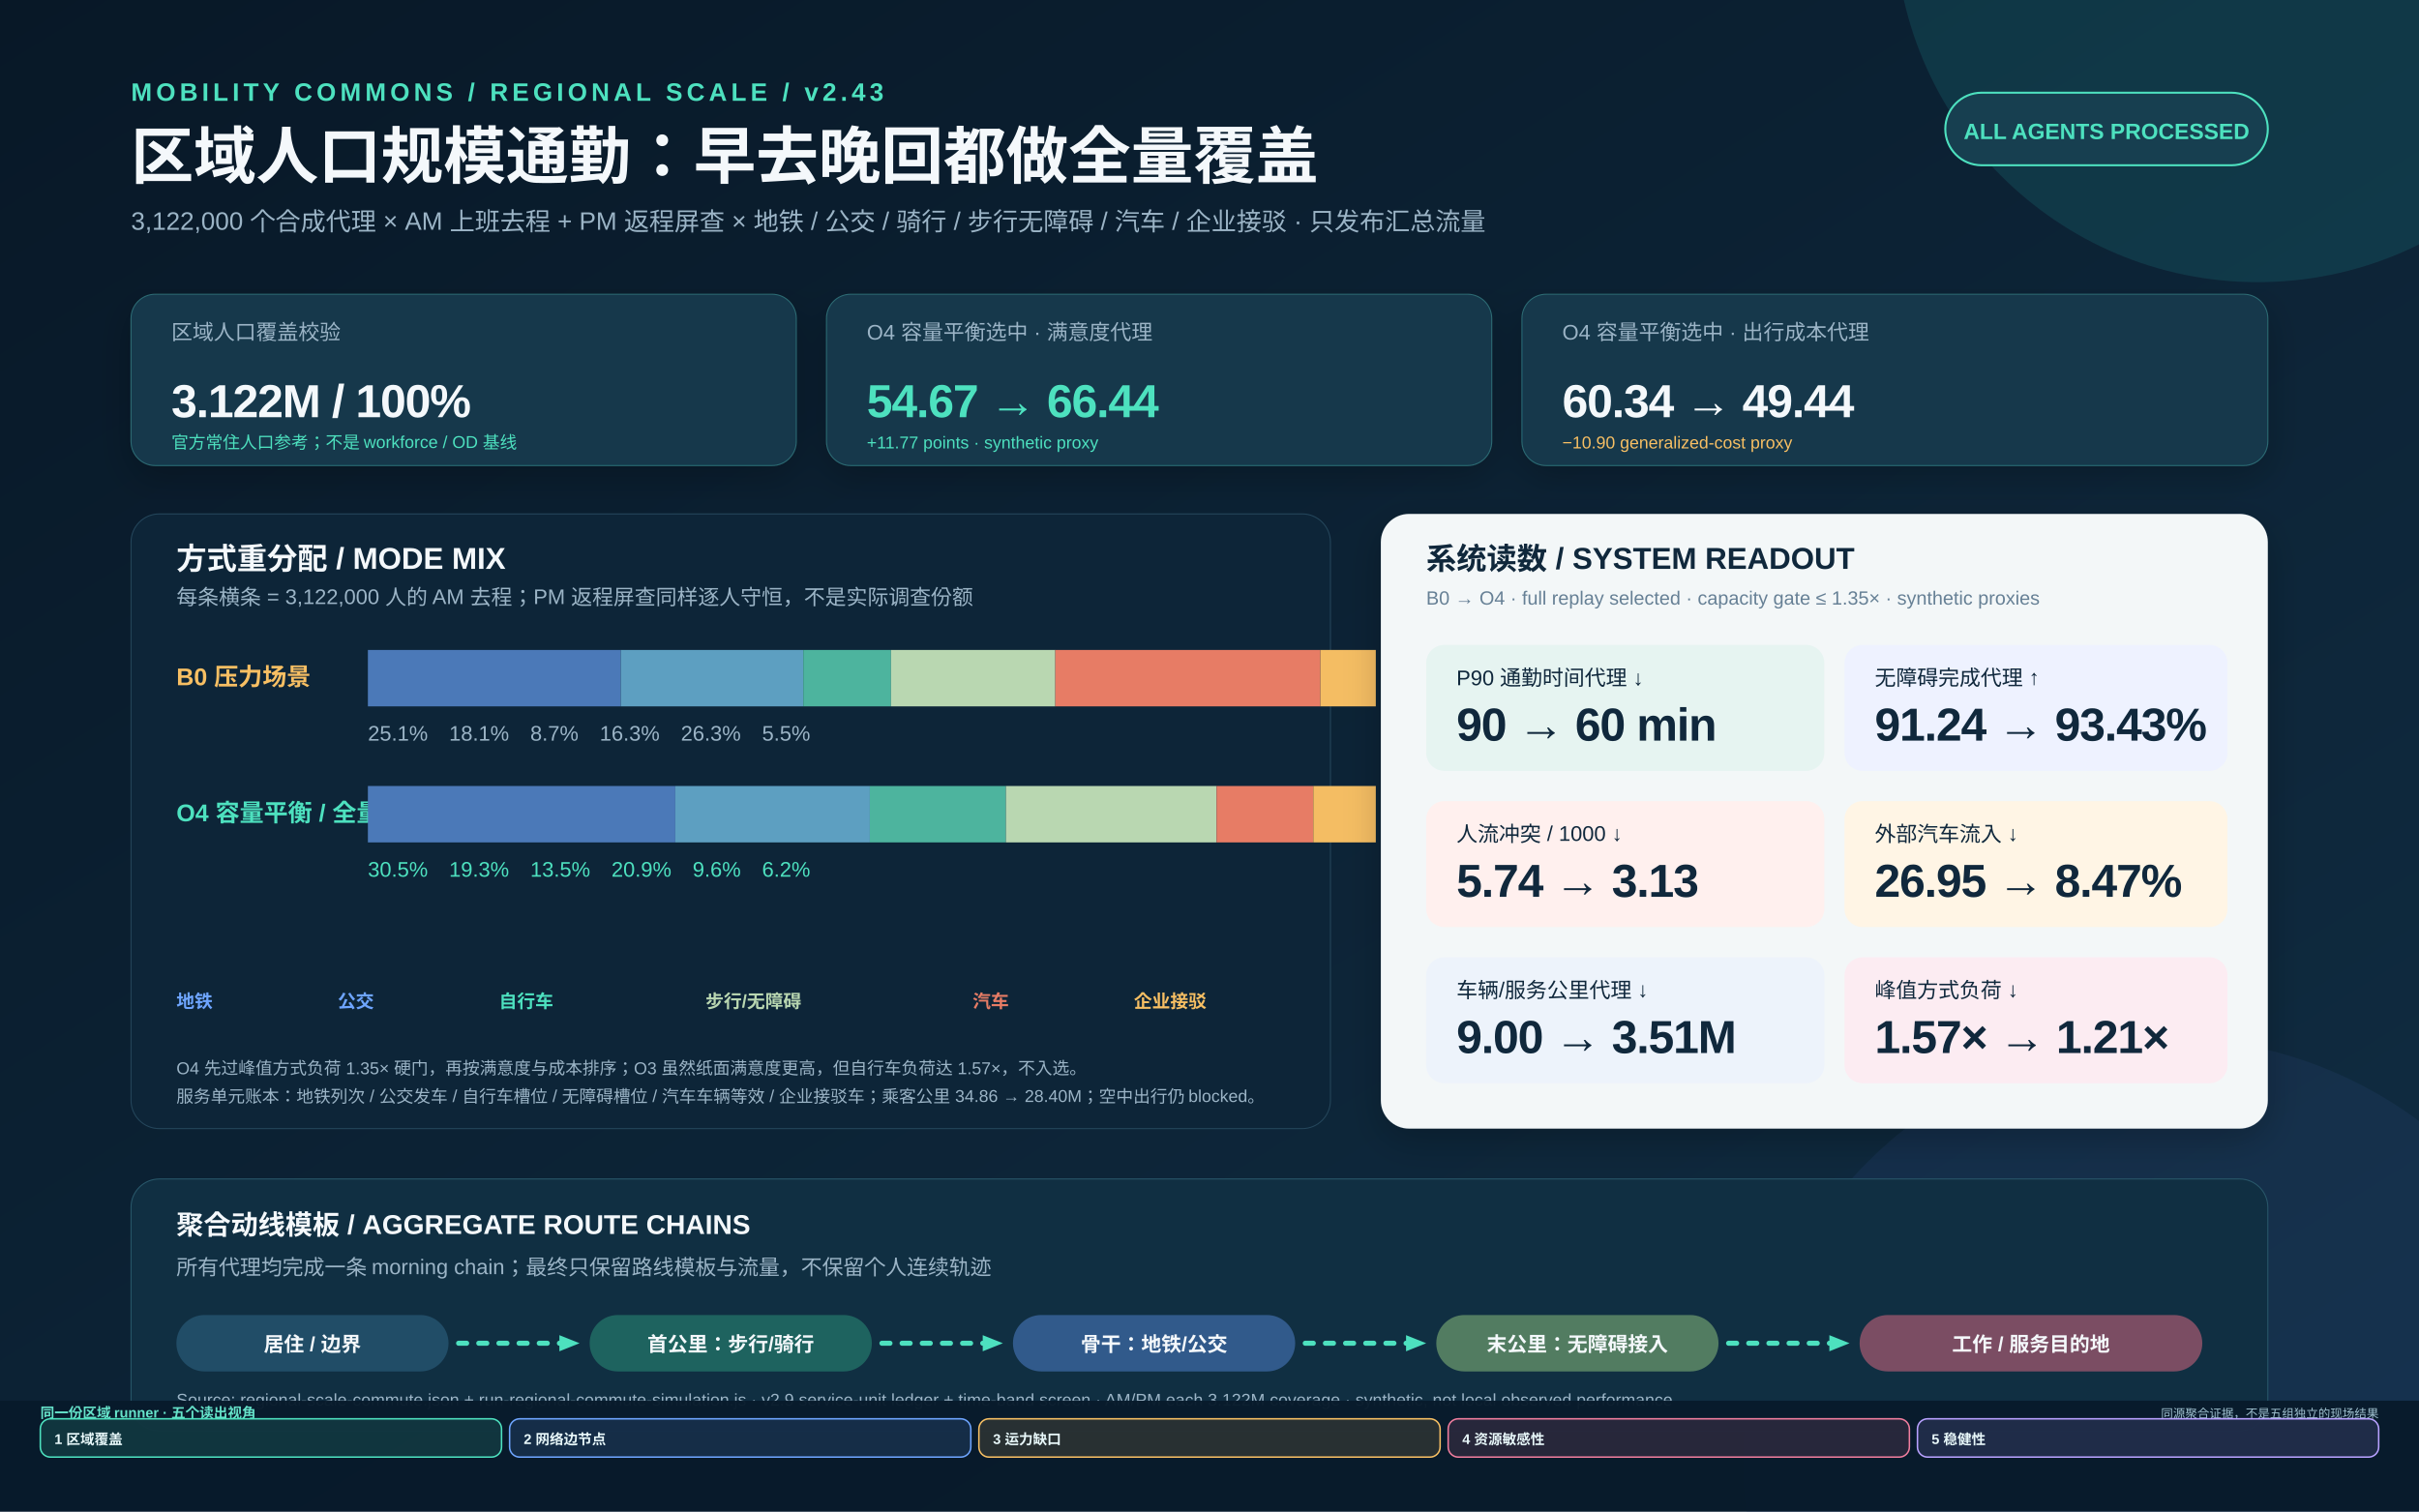
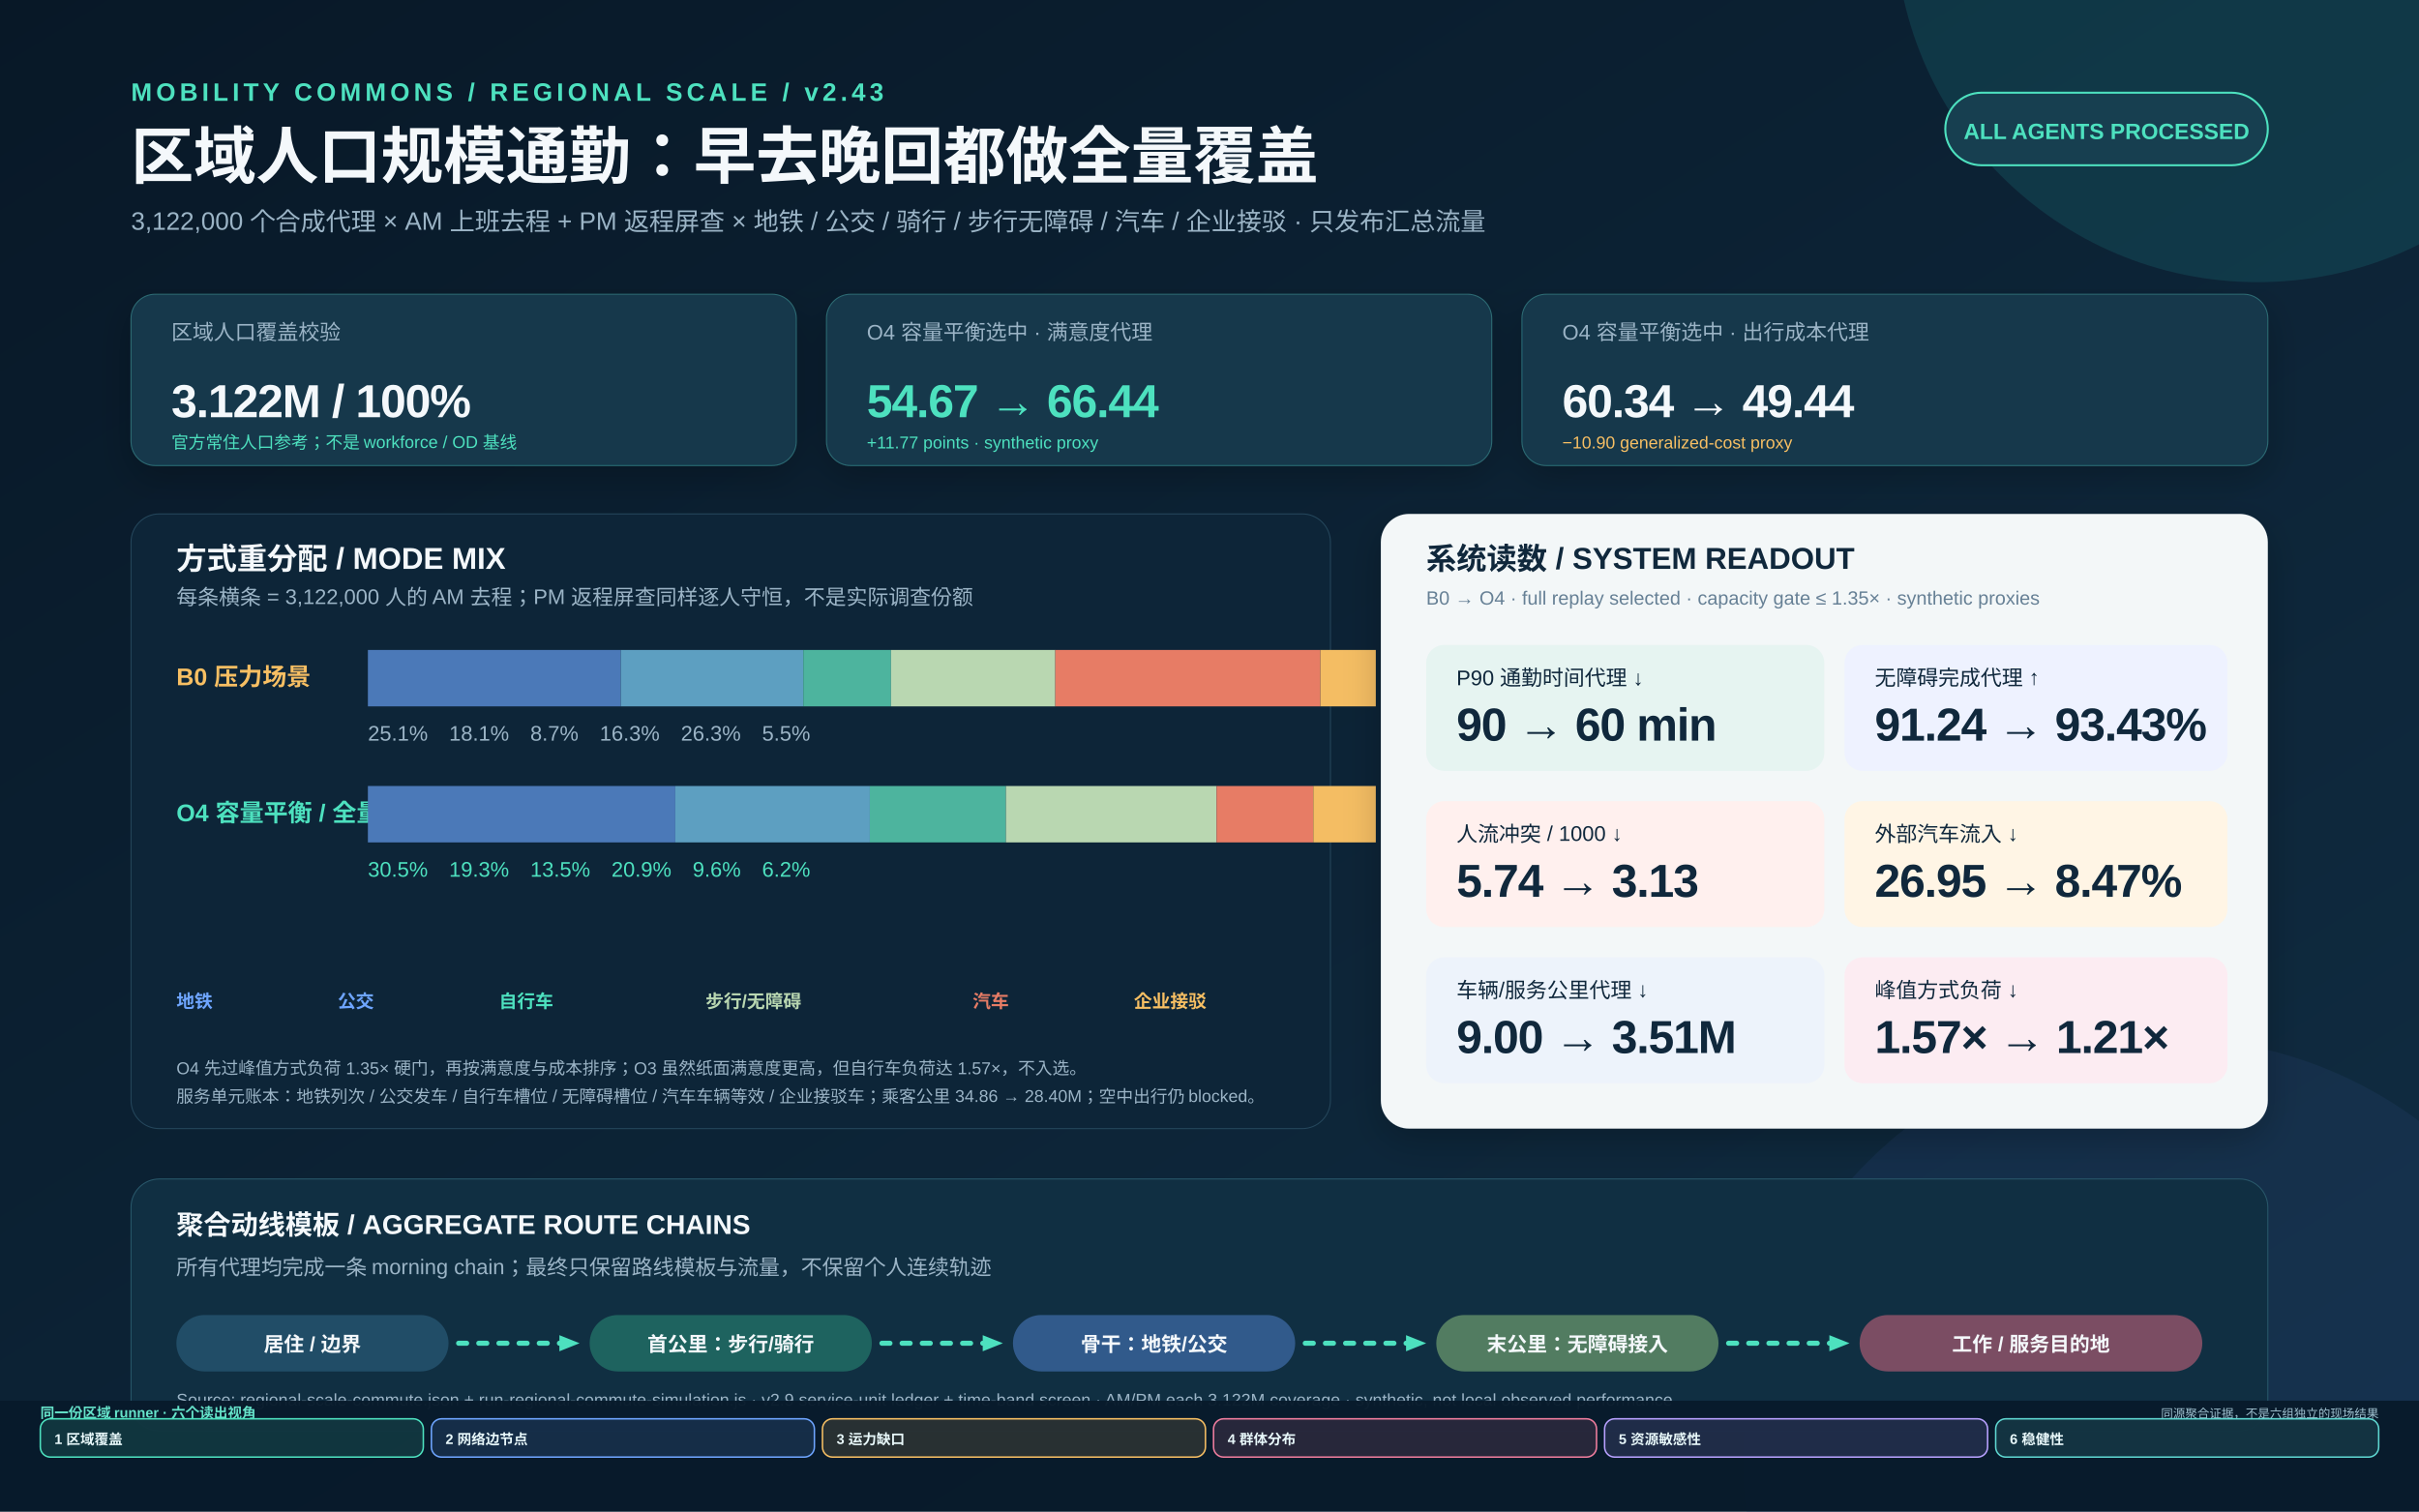
<svg xmlns="http://www.w3.org/2000/svg" width="2400" height="1500" viewBox="0 0 2400 1500" role="img" aria-labelledby="title desc">
  <defs>
    <linearGradient id="bg" x1="0" y1="0" x2="1" y2="1">
      <stop offset="0" stop-color="#081827" />
      <stop offset="1" stop-color="#102d43" />
    </linearGradient>
    <linearGradient id="mint" x1="0" y1="0" x2="1" y2="0">
      <stop offset="0" stop-color="#4de1bf" />
      <stop offset="1" stop-color="#20a89b" />
    </linearGradient>
    <filter id="shadow" x="-10%" y="-10%" width="120%" height="130%">
      <feDropShadow dx="0" dy="12" stdDeviation="18" flood-color="#000" flood-opacity=".22" />
    </filter>
    <style>
      .sans{font-family:PingFang SC,Microsoft YaHei,Arial,sans-serif}.mono{font-family:SFMono-Regular,Menlo,monospace}.white{fill:#f4f8fb}.muted{fill:#9bb4c6}.teal{fill:#4de1bf}.amber{fill:#f7bf63}.pink{fill:#f07d9e}.blue{fill:#6ea5ff}.card{fill:#f3f7f8}.ink{fill:#10283c}.small{font-size:21px}.label{font-size:24px;font-weight:700}.value{font-size:46px;font-weight:800;letter-spacing:-1px}.tiny{font-size:17px}.axis{fill:#7895a9;font-size:18px}.mode{font-size:18px;font-weight:700}.arrow{fill:none;stroke:#4de1bf;stroke-width:5;stroke-linecap:round;stroke-dasharray:8 12}
    </style>
  </defs>
  <rect width="2400" height="1500" fill="url(#bg)" />
  <circle cx="2240" cy="-80" r="360" fill="#1a6f76" opacity=".28" />
  <circle cx="2150" cy="1450" r="420" fill="#294575" opacity=".22" />
  <text x="130" y="100" class="sans teal" font-size="25" font-weight="800" letter-spacing="4">MOBILITY COMMONS / REGIONAL SCALE / v2.43</text>
  <text x="130" y="177" class="sans white" font-size="62" font-weight="800">区域人口规模通勤：早去晚回都做全量覆盖</text>
  <text x="130" y="228" class="sans muted" font-size="25">3,122,000 个合成代理 × AM 上班去程 + PM 返程屏查 × 地铁 / 公交 / 骑行 / 步行无障碍 / 汽车 / 企业接驳 · 只发布汇总流量</text>
  <rect x="1930" y="92" width="320" height="72" rx="36" fill="#173f50" stroke="#4de1bf" stroke-width="2" />
  <text x="2090" y="138" text-anchor="middle" class="sans teal" font-size="22" font-weight="800">ALL AGENTS PROCESSED</text>
  <g filter="url(#shadow)">
    <rect x="130" y="292" width="660" height="170" rx="24" fill="#12384c" stroke="#2e6b73" />
    <rect x="820" y="292" width="660" height="170" rx="24" fill="#12384c" stroke="#2e6b73" />
    <rect x="1510" y="292" width="740" height="170" rx="24" fill="#12384c" stroke="#2e6b73" />
  </g>
  <text x="170" y="337" class="sans muted small">区域人口覆盖校验</text>
  <text x="170" y="414" class="sans white value">3.122M / 100%</text>
  <text x="170" y="445" class="sans teal tiny">官方常住人口参考；不是 workforce / OD 基线</text>
  <text x="860" y="337" class="sans muted small">O4 容量平衡选中 · 满意度代理</text>
  <text x="860" y="414" class="sans teal value">54.67 → 66.44</text>
  <text x="860" y="445" class="sans teal tiny">+11.77 points · synthetic proxy</text>
  <text x="1550" y="337" class="sans muted small">O4 容量平衡选中 · 出行成本代理</text>
  <text x="1550" y="414" class="sans white value">60.34 → 49.44</text>
  <text x="1550" y="445" class="sans amber tiny">−10.90 generalized-cost proxy</text>
  <rect x="130" y="510" width="1190" height="610" rx="28" fill="#0d2538" stroke="#24465b" />
  <text x="175" y="565" class="sans white" font-size="30" font-weight="800">方式重分配 / MODE MIX</text>
  <text x="175" y="600" class="sans muted small">每条横条 = 3,122,000 人的 AM 去程；PM 返程屏查同样逐人守恒，不是实际调查份额</text>
  <text x="175" y="680" class="sans amber label">B0 压力场景</text>
  <text x="175" y="815" class="sans teal label">O4 容量平衡 / 全量搜索选中</text>
  <g>
    <rect x="365" y="645" width="251" height="56" fill="#4b79b8" />
    <rect x="616" y="645" width="181" height="56" fill="#5d9fc1" />
    <rect x="797" y="645" width="87" height="56" fill="#4db49e" />
    <rect x="884" y="645" width="163" height="56" fill="#b9d7b1" />
    <rect x="1047" y="645" width="263" height="56" fill="#e77c65" />
    <rect x="1310" y="645" width="55" height="56" fill="#f4bd63" />
    <rect x="365" y="780" width="305" height="56" fill="#4b79b8" />
    <rect x="670" y="780" width="193" height="56" fill="#5d9fc1" />
    <rect x="863" y="780" width="135" height="56" fill="#4db49e" />
    <rect x="998" y="780" width="209" height="56" fill="#b9d7b1" />
    <rect x="1207" y="780" width="96" height="56" fill="#e77c65" />
    <rect x="1303" y="780" width="62" height="56" fill="#f4bd63" />
    <text x="365" y="735" class="sans muted small">25.1%　18.1%　8.7%　16.3%　26.3%　5.5%</text>
    <text x="365" y="870" class="sans teal small">30.5%　19.3%　13.5%　20.9%　9.6%　6.2%</text>
  </g>
  <g class="sans mode">
    <text x="175" y="1000" class="blue">地铁</text>
    <text x="335" y="1000" class="blue">公交</text>
    <text x="495" y="1000" class="teal">自行车</text>
    <text x="700" y="1000" fill="#b9d7b1">步行/无障碍</text>
    <text x="965" y="1000" fill="#e77c65">汽车</text>
    <text x="1125" y="1000" class="amber">企业接驳</text>
  </g>
  <text x="175" y="1066" class="sans muted tiny">O4 先过峰值方式负荷 1.35× 硬门，再按满意度与成本排序；O3 虽然纸面满意度更高，但自行车负荷达 1.57×，不入选。</text>
  <text x="175" y="1094" class="sans muted tiny">服务单元账本：地铁列次 / 公交发车 / 自行车槽位 / 无障碍槽位 / 汽车车辆等效 / 企业接驳车；乘客公里 34.86 → 28.40M；空中出行仍 blocked。</text>
  <rect x="1370" y="510" width="880" height="610" rx="28" fill="#f3f7f8" filter="url(#shadow)" />
  <text x="1415" y="565" class="sans ink" font-size="30" font-weight="800">系统读数 / SYSTEM READOUT</text>
  <text x="1415" y="600" class="sans" fill="#668095" font-size="19">B0 → O4 · full replay selected · capacity gate ≤ 1.35× · synthetic proxies</text>
  <g class="sans">
    <rect x="1415" y="640" width="395" height="125" rx="18" fill="#e6f4f1" />
    <text x="1445" y="680" class="ink small">P90 通勤时间代理 ↓</text>
    <text x="1445" y="735" class="ink value">90 → 60 min</text>
    <rect x="1830" y="640" width="380" height="125" rx="18" fill="#eef2ff" />
    <text x="1860" y="680" class="ink small">无障碍完成代理 ↑</text>
    <text x="1860" y="735" class="ink value">91.24 → 93.43%</text>
    <rect x="1415" y="795" width="395" height="125" rx="18" fill="#fff0ee" />
    <text x="1445" y="835" class="ink small">人流冲突 / 1000 ↓</text>
    <text x="1445" y="890" class="ink value">5.74 → 3.13</text>
    <rect x="1830" y="795" width="380" height="125" rx="18" fill="#fff5e5" />
    <text x="1860" y="835" class="ink small">外部汽车流入 ↓</text>
    <text x="1860" y="890" class="ink value">26.95 → 8.47%</text>
    <rect x="1415" y="950" width="395" height="125" rx="18" fill="#edf3fb" />
    <text x="1445" y="990" class="ink small">车辆/服务公里代理 ↓</text>
    <text x="1445" y="1045" class="ink value">9.00 → 3.51M</text>
    <rect x="1830" y="950" width="380" height="125" rx="18" fill="#fcecf2" />
    <text x="1860" y="990" class="ink small">峰值方式负荷 ↓</text>
    <text x="1860" y="1045" class="ink value">1.57× → 1.21×</text>
  </g>
  <rect x="130" y="1170" width="2120" height="250" rx="28" fill="#102f42" stroke="#28576a" />
  <text x="175" y="1225" class="sans white" font-size="27" font-weight="800">聚合动线模板 / AGGREGATE ROUTE CHAINS</text>
  <text x="175" y="1265" class="sans muted small">所有代理均完成一条 morning chain；最终只保留路线模板与流量，不保留个人连续轨迹</text>
  <g class="sans" font-size="20" font-weight="700">
    <rect x="175" y="1305" width="270" height="56" rx="28" fill="#214d67" />
    <text x="310" y="1341" text-anchor="middle" class="white">居住 / 边界</text>
    <path d="M455 1333 H555" class="arrow" />
    <polygon points="555,1325 575,1333 555,1341" fill="#4de1bf" />
    <rect x="585" y="1305" width="280" height="56" rx="28" fill="#1e635f" />
    <text x="725" y="1341" text-anchor="middle" class="white">首公里：步行/骑行</text>
    <path d="M875 1333 H975" class="arrow" />
    <polygon points="975,1325 995,1333 975,1341" fill="#4de1bf" />
    <rect x="1005" y="1305" width="280" height="56" rx="28" fill="#315a8b" />
    <text x="1145" y="1341" text-anchor="middle" class="white">骨干：地铁/公交</text>
    <path d="M1295 1333 H1395" class="arrow" />
    <polygon points="1395,1325 1415,1333 1395,1341" fill="#4de1bf" />
    <rect x="1425" y="1305" width="280" height="56" rx="28" fill="#527c61" />
    <text x="1565" y="1341" text-anchor="middle" class="white">末公里：无障碍接入</text>
    <path d="M1715 1333 H1815" class="arrow" />
    <polygon points="1815,1325 1835,1333 1815,1341" fill="#4de1bf" />
    <rect x="1845" y="1305" width="340" height="56" rx="28" fill="#7b4d63" />
    <text x="2015" y="1341" text-anchor="middle" class="white">工作 / 服务目的地</text>
  </g>
  <text x="175" y="1395" class="sans muted tiny">Source: regional-scale-commute.json + run-regional-commute-simulation.js · v2.9 service-unit ledger + time-band screen · AM/PM each 3.122M coverage · synthetic, not local observed performance</text>
  <g id="evidence-chain-ribbon">
    <rect x="0" y="1390" width="2400" height="110" fill="#071A2B" opacity=".96" />
-     <text x="40" y="1407" font-family="Arial,sans-serif" font-size="14" font-weight="800" fill="#66E3CA">同一份区域 runner · 五个读出视角</text>
-     <text x="2360" y="1407" text-anchor="end" font-family="Arial,sans-serif" font-size="12" fill="#9FC0CF">同源聚合证据，不是五组独立的现场结果</text>
-     <rect x="40.0" y="1408" width="457.6" height="38" rx="10" fill="#4DE1BF22" stroke="#4DE1BF" stroke-width="1.5" />
+     <text x="40" y="1407" font-family="Arial,sans-serif" font-size="14" font-weight="800" fill="#66E3CA">同一份区域 runner · 六个读出视角</text>
+     <text x="2360" y="1407" text-anchor="end" font-family="Arial,sans-serif" font-size="12" fill="#9FC0CF">同源聚合证据，不是六组独立的现场结果</text>
+     <rect x="40.0" y="1408" width="380.0" height="38" rx="10" fill="#4DE1BF22" stroke="#4DE1BF" stroke-width="1.5" />
    <text x="54.0" y="1433" font-family="Arial,sans-serif" font-size="14" font-weight="800" fill="#E8F8FA">1  区域覆盖</text>
-     <rect x="505.6" y="1408" width="457.6" height="38" rx="10" fill="#6EA5FF22" stroke="#6EA5FF" stroke-width="1.5" />
-     <text x="519.6" y="1433" font-family="Arial,sans-serif" font-size="14" font-weight="800" fill="#E8F8FA">2  网络边节点</text>
-     <rect x="971.2" y="1408" width="457.6" height="38" rx="10" fill="#F7BF6322" stroke="#F7BF63" stroke-width="1.5" />
-     <text x="985.2" y="1433" font-family="Arial,sans-serif" font-size="14" font-weight="800" fill="#E8F8FA">3  运力缺口</text>
-     <rect x="1436.8" y="1408" width="457.6" height="38" rx="10" fill="#F07D9E22" stroke="#F07D9E" stroke-width="1.5" />
-     <text x="1450.8" y="1433" font-family="Arial,sans-serif" font-size="14" font-weight="800" fill="#E8F8FA">4  资源敏感性</text>
-     <rect x="1902.4" y="1408" width="457.6" height="38" rx="10" fill="#B8A1FF22" stroke="#B8A1FF" stroke-width="1.5" />
-     <text x="1916.4" y="1433" font-family="Arial,sans-serif" font-size="14" font-weight="800" fill="#E8F8FA">5  稳健性</text>
+     <rect x="428.0" y="1408" width="380.0" height="38" rx="10" fill="#6EA5FF22" stroke="#6EA5FF" stroke-width="1.5" />
+     <text x="442.0" y="1433" font-family="Arial,sans-serif" font-size="14" font-weight="800" fill="#E8F8FA">2  网络边节点</text>
+     <rect x="816.0" y="1408" width="380.0" height="38" rx="10" fill="#F7BF6322" stroke="#F7BF63" stroke-width="1.5" />
+     <text x="830.0" y="1433" font-family="Arial,sans-serif" font-size="14" font-weight="800" fill="#E8F8FA">3  运力缺口</text>
+     <rect x="1204.0" y="1408" width="380.0" height="38" rx="10" fill="#F07D9E22" stroke="#F07D9E" stroke-width="1.5" />
+     <text x="1218.0" y="1433" font-family="Arial,sans-serif" font-size="14" font-weight="800" fill="#E8F8FA">4  群体分布</text>
+     <rect x="1592.0" y="1408" width="380.0" height="38" rx="10" fill="#B8A1FF22" stroke="#B8A1FF" stroke-width="1.5" />
+     <text x="1606.0" y="1433" font-family="Arial,sans-serif" font-size="14" font-weight="800" fill="#E8F8FA">5  资源敏感性</text>
+     <rect x="1980.0" y="1408" width="380.0" height="38" rx="10" fill="#5ED6D022" stroke="#5ED6D0" stroke-width="1.5" />
+     <text x="1994.0" y="1433" font-family="Arial,sans-serif" font-size="14" font-weight="800" fill="#E8F8FA">6  稳健性</text>
  </g>
</svg>
